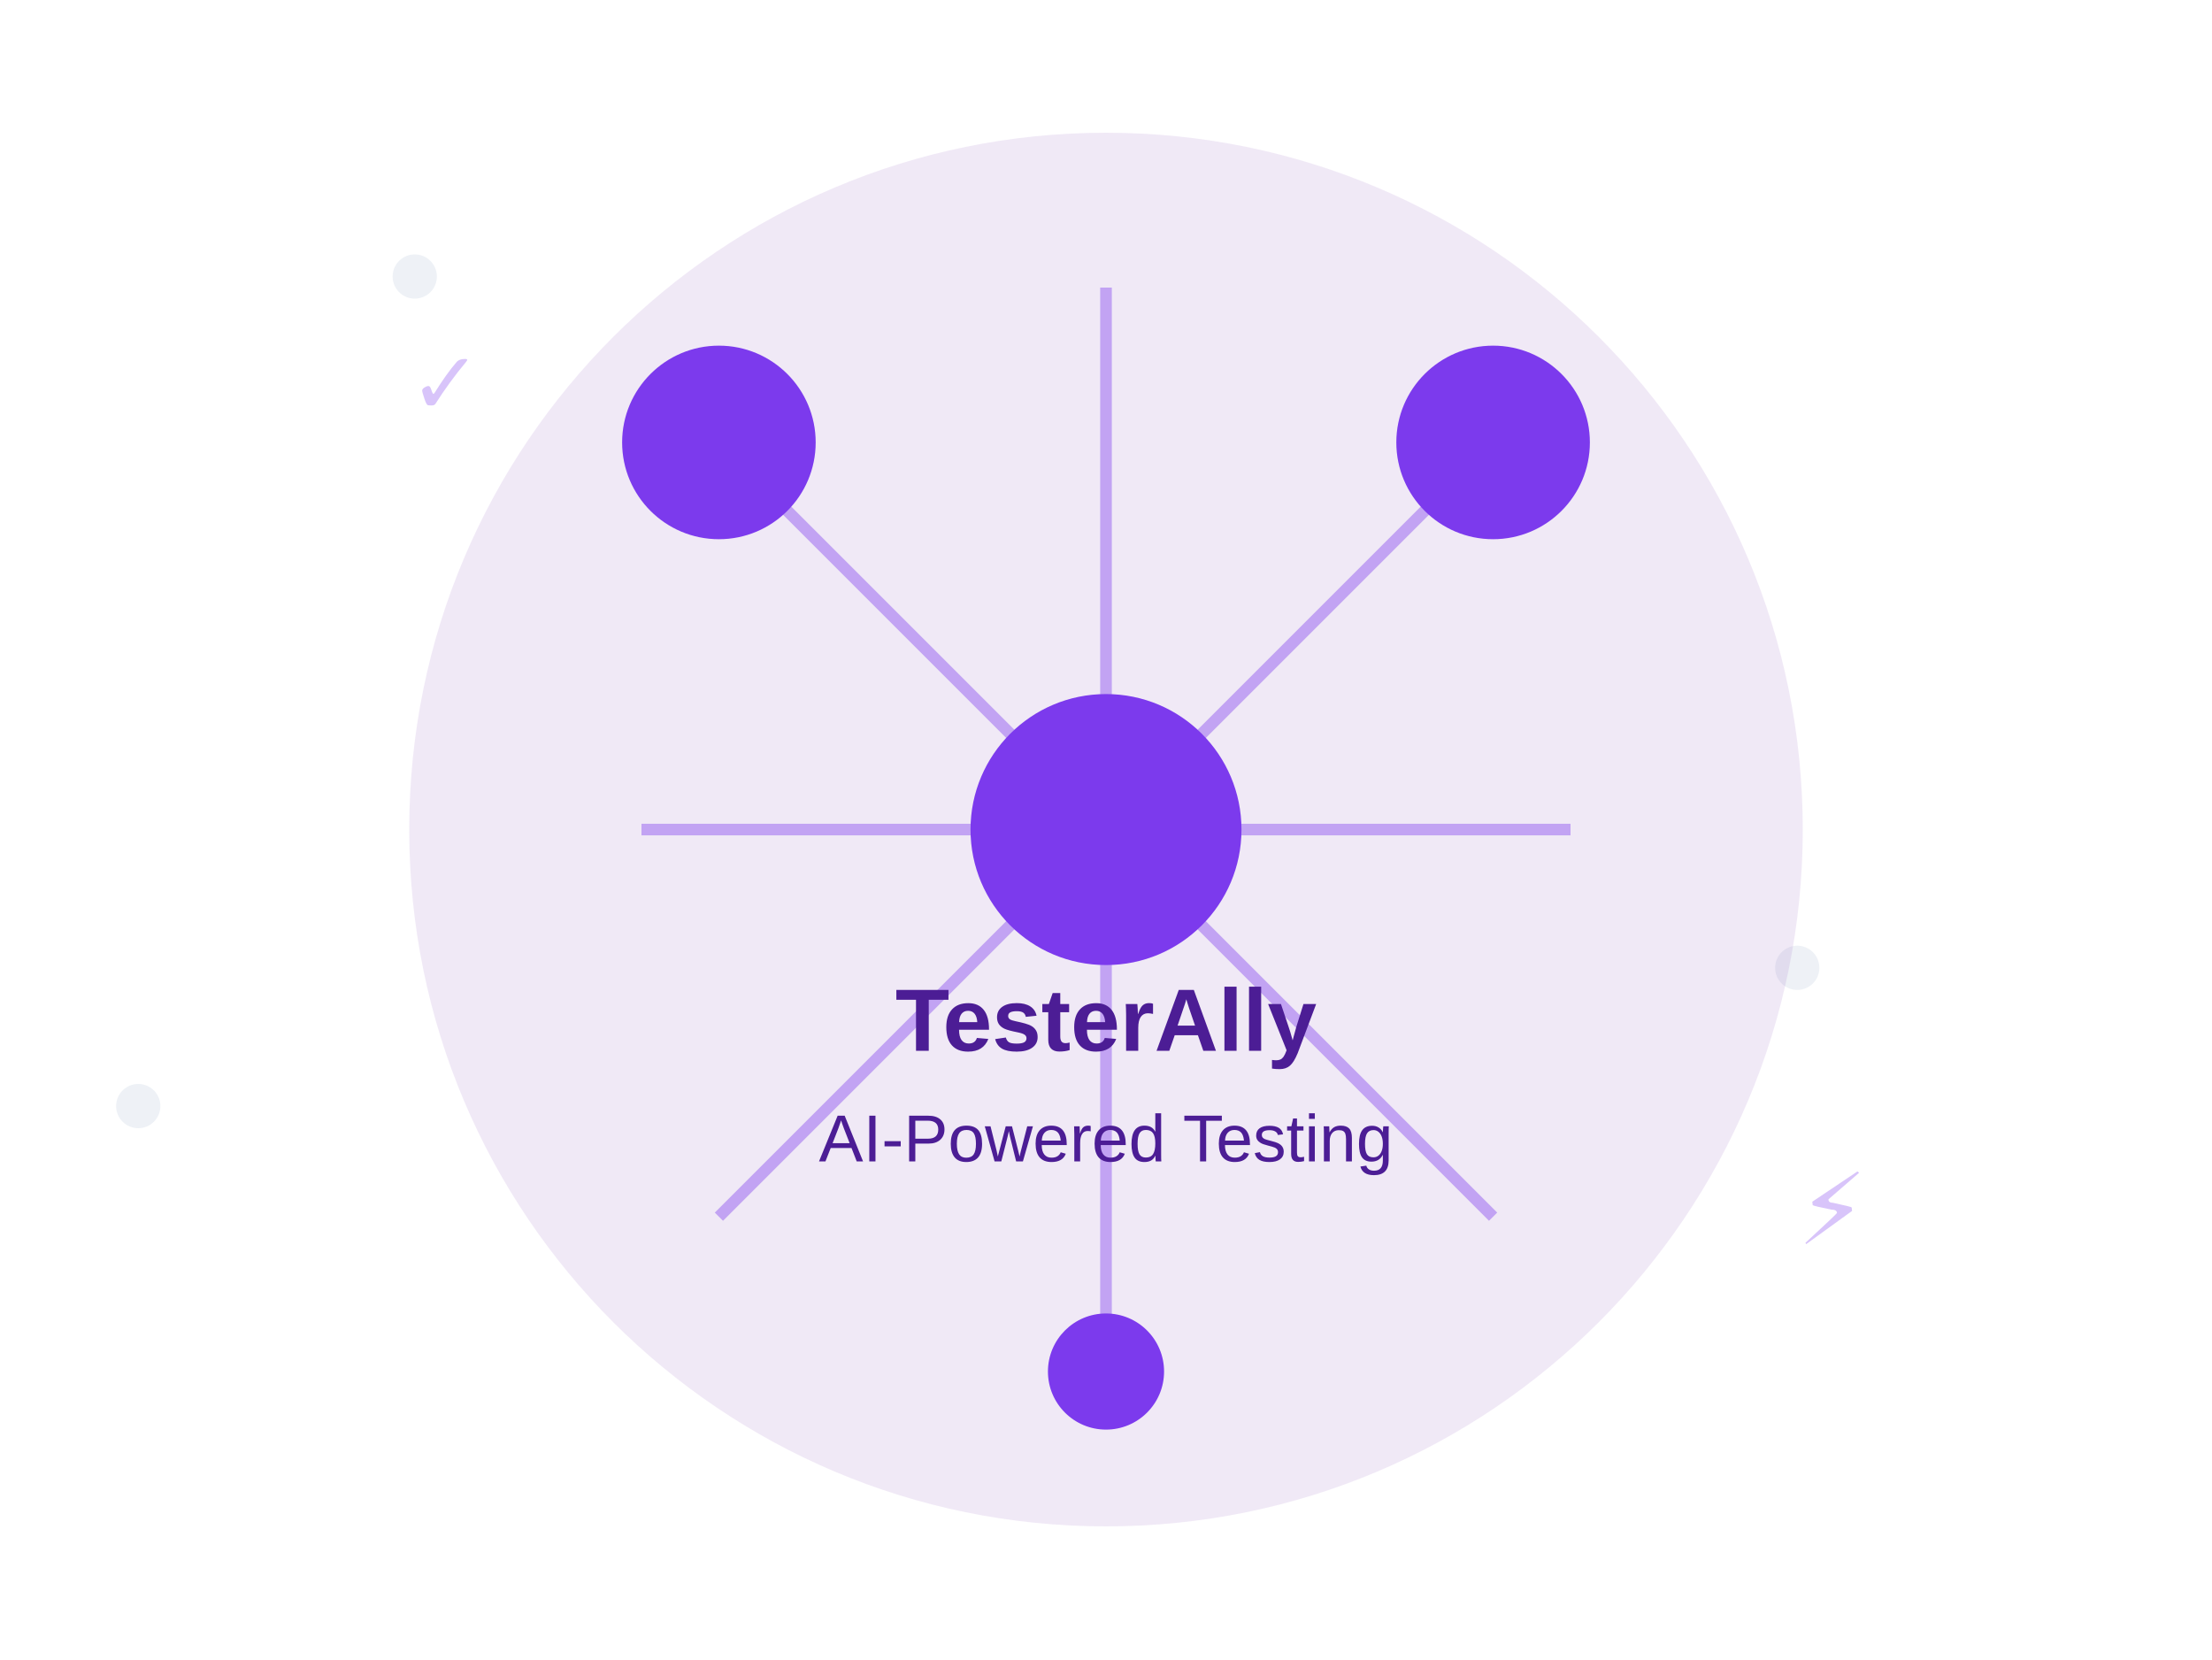
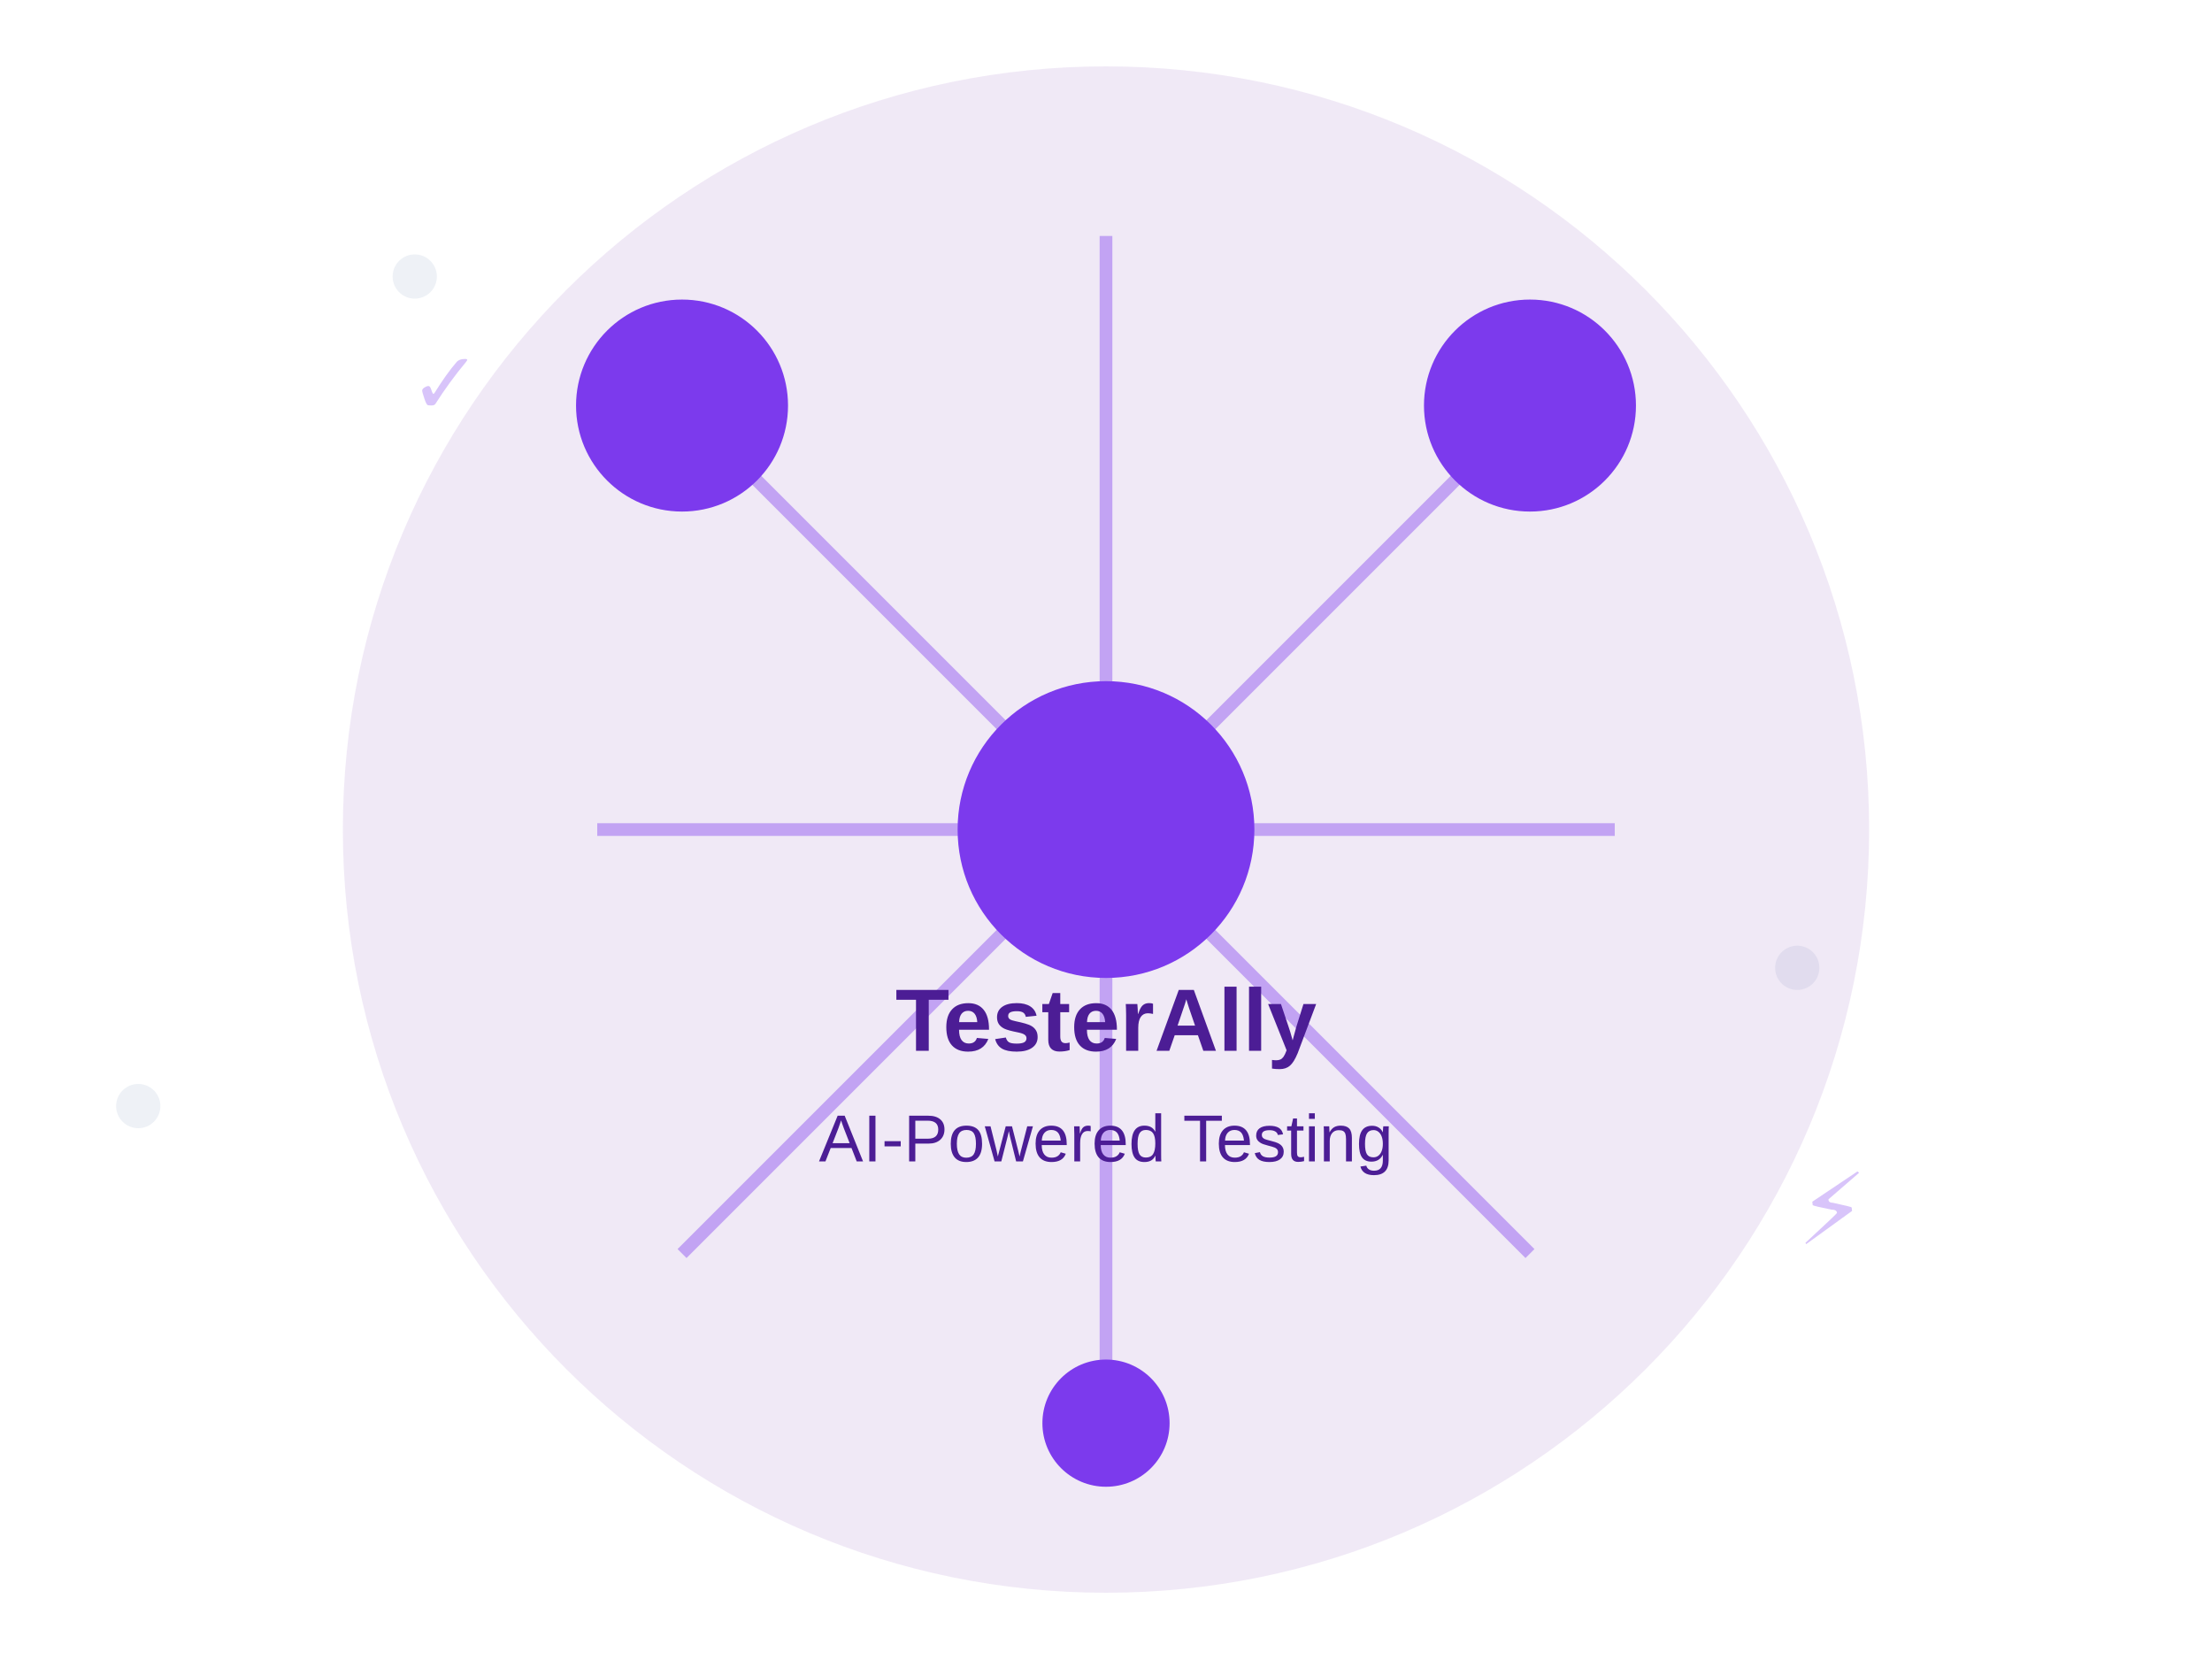
<svg xmlns="http://www.w3.org/2000/svg" viewBox="0 0 1200 900">
  <circle cx="225" cy="150" r="12" fill="#e2e8f0" opacity="0.6" />
  <circle cx="975" cy="525" r="12" fill="#e2e8f0" opacity="0.6" />
  <circle cx="75" cy="600" r="12" fill="#e2e8f0" opacity="0.6" />
-   <g transform="translate(600,450) scale(2.1)">
+   <g transform="translate(600,450) scale(2.3)">
    <path d="M0,-180 A180,180 0 1,1 0,180 A180,180 0 1,1 0,-180 Z" fill="#6b21a8" opacity="0.1" />
    <g stroke="#7c3aed" stroke-width="3" opacity="0.4">
      <line x1="-100" y1="-100" x2="100" y2="100" />
      <line x1="100" y1="-100" x2="-100" y2="100" />
      <line x1="0" y1="-140" x2="0" y2="140" />
      <line x1="-120" y1="0" x2="120" y2="0" />
    </g>
    <g>
      <circle cx="-100" cy="-100" r="25" fill="#7c3aed" />
      <circle cx="100" cy="-100" r="25" fill="#7c3aed" />
      <circle cx="0" cy="140" r="15" fill="#7c3aed" />
      <circle cx="0" cy="0" r="35" fill="#7c3aed" />
    </g>
  </g>
  <g transform="translate(600,450) scale(1.5)">
    <text x="0" y="80" text-anchor="middle" fill="#4c1d95" font-family="Arial" font-weight="bold" font-size="32">TesterAlly</text>
    <text x="0" y="120" text-anchor="middle" fill="#4c1d95" font-family="Arial" font-size="24">AI-Powered Testing</text>
  </g>
  <g transform="translate(225,225) scale(1.5)" fill="#7c3aed" opacity="0.3">
    <text x="0" y="0" font-family="monospace" font-size="36">✓</text>
  </g>
  <g transform="translate(975,675) scale(1.5)" fill="#7c3aed" opacity="0.3">
    <text x="0" y="0" font-family="monospace" font-size="36">⚡</text>
  </g>
</svg>
